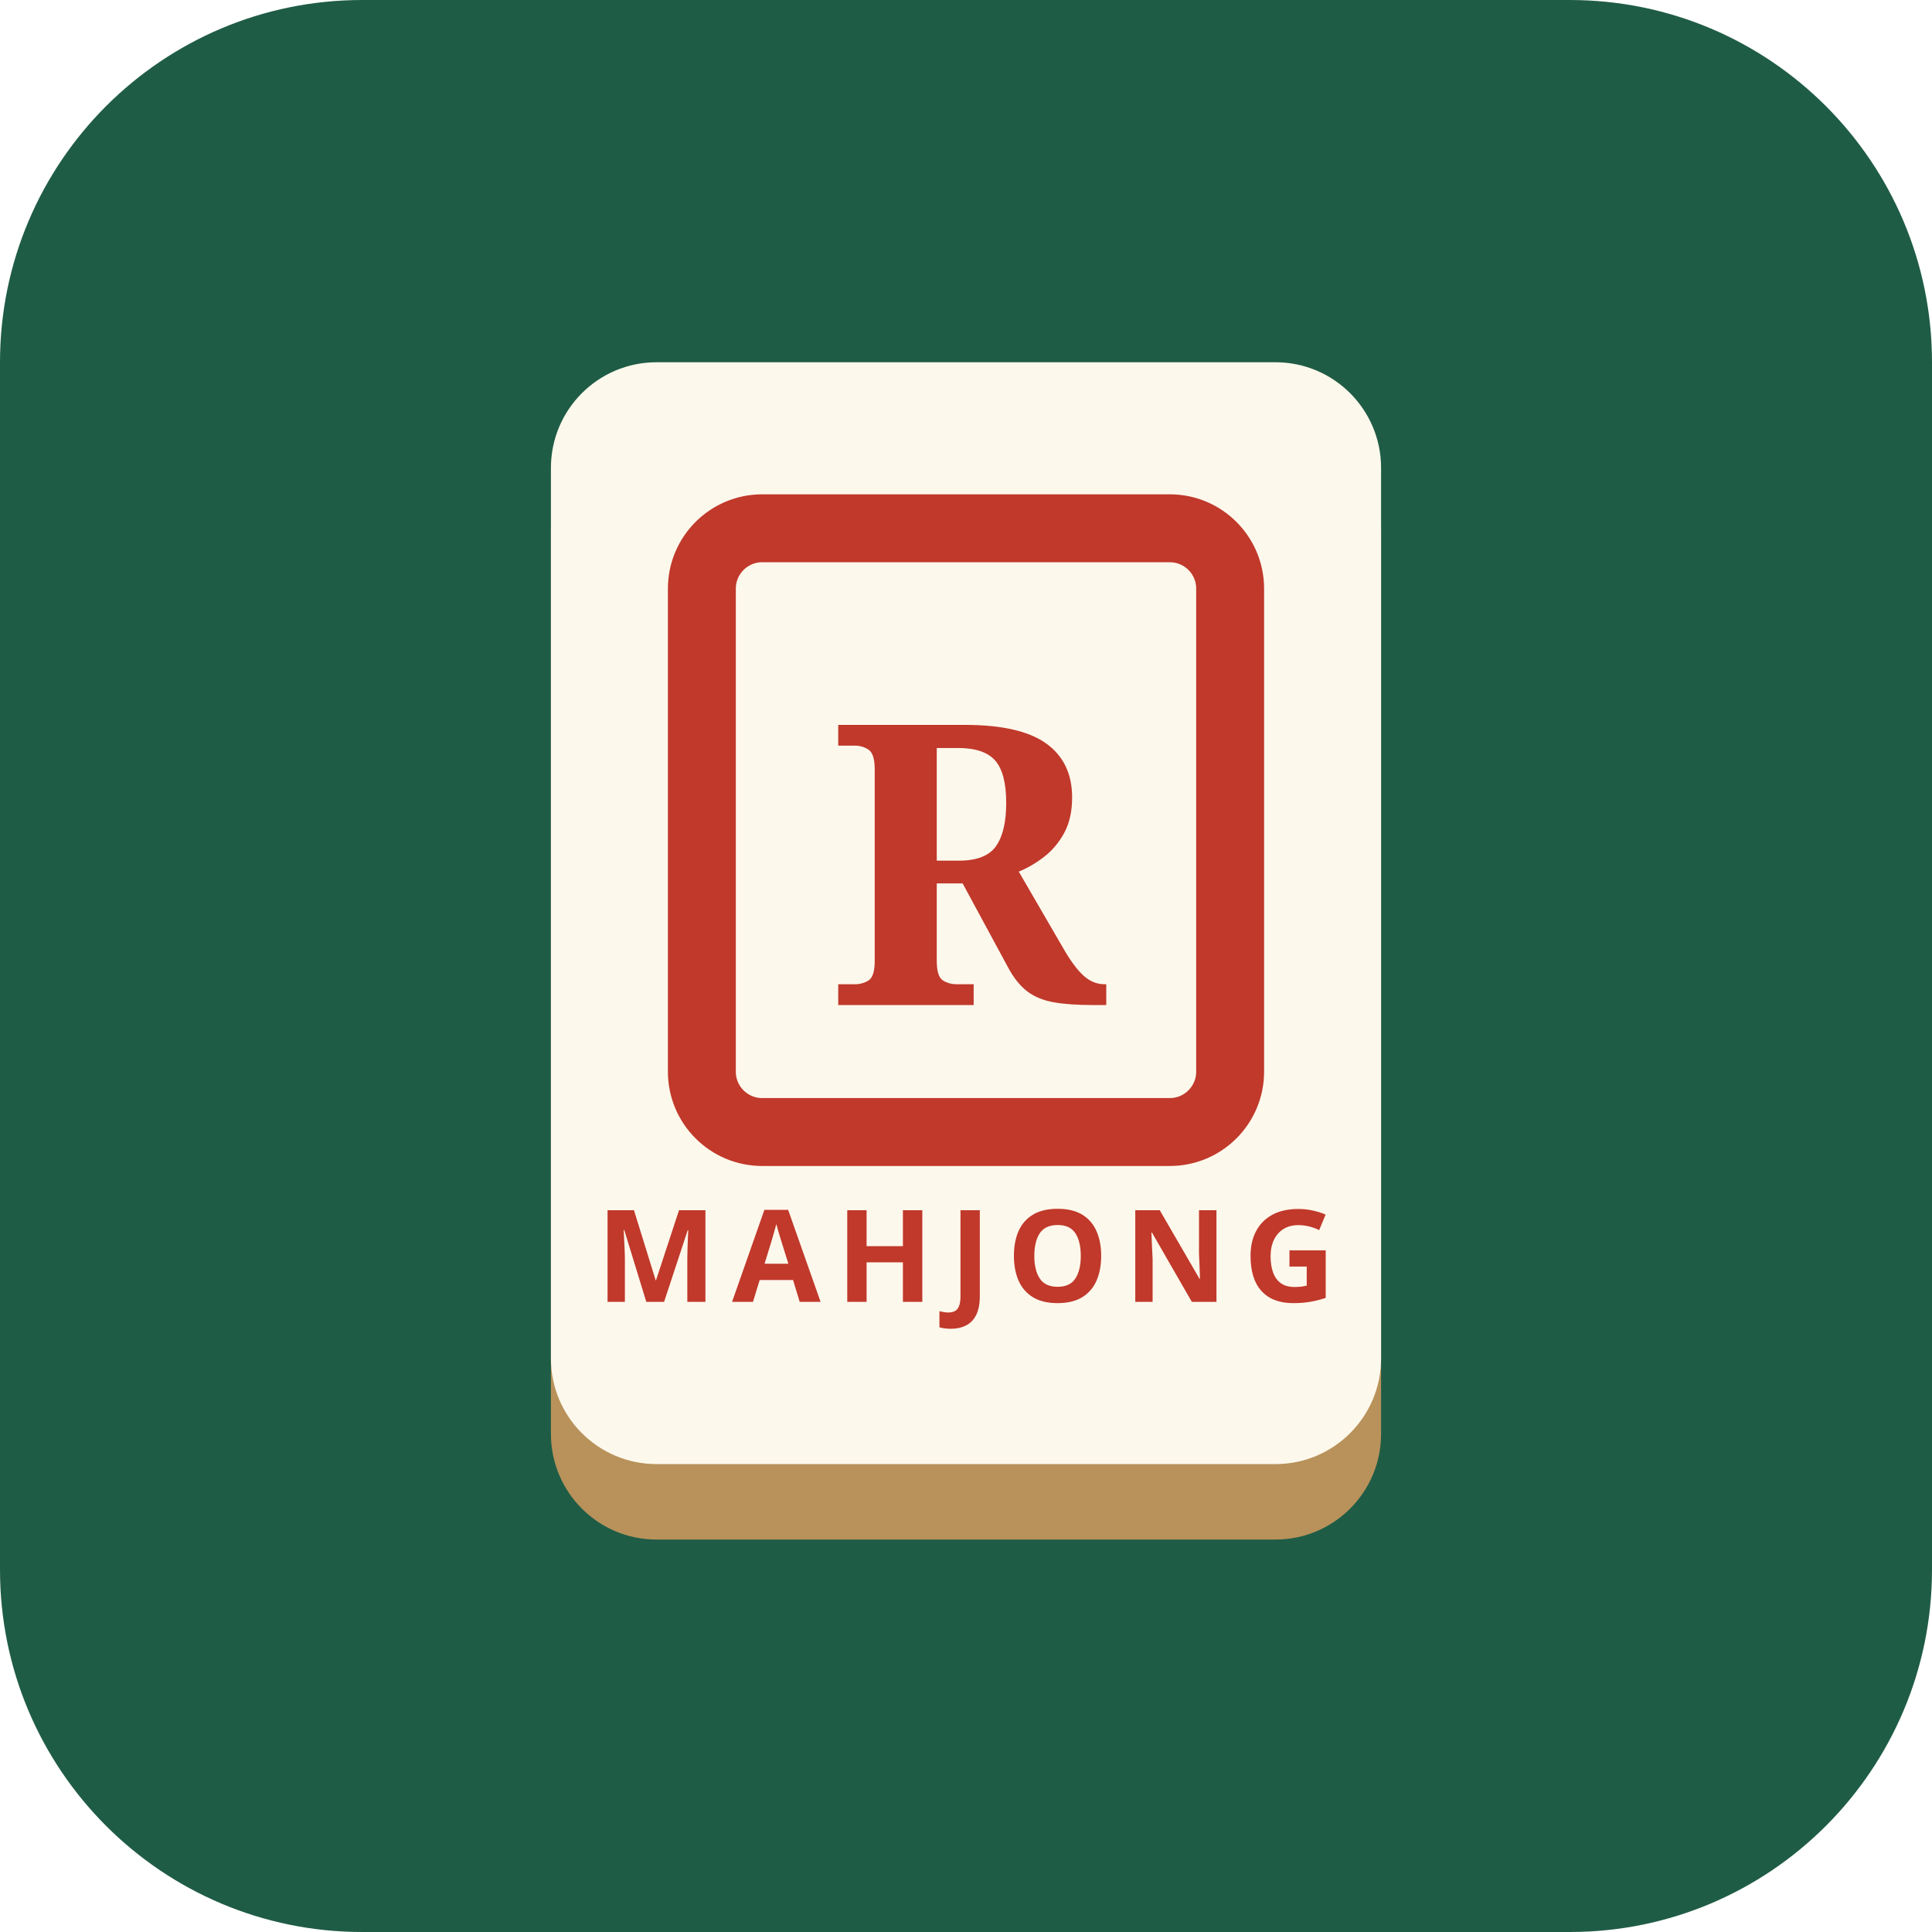
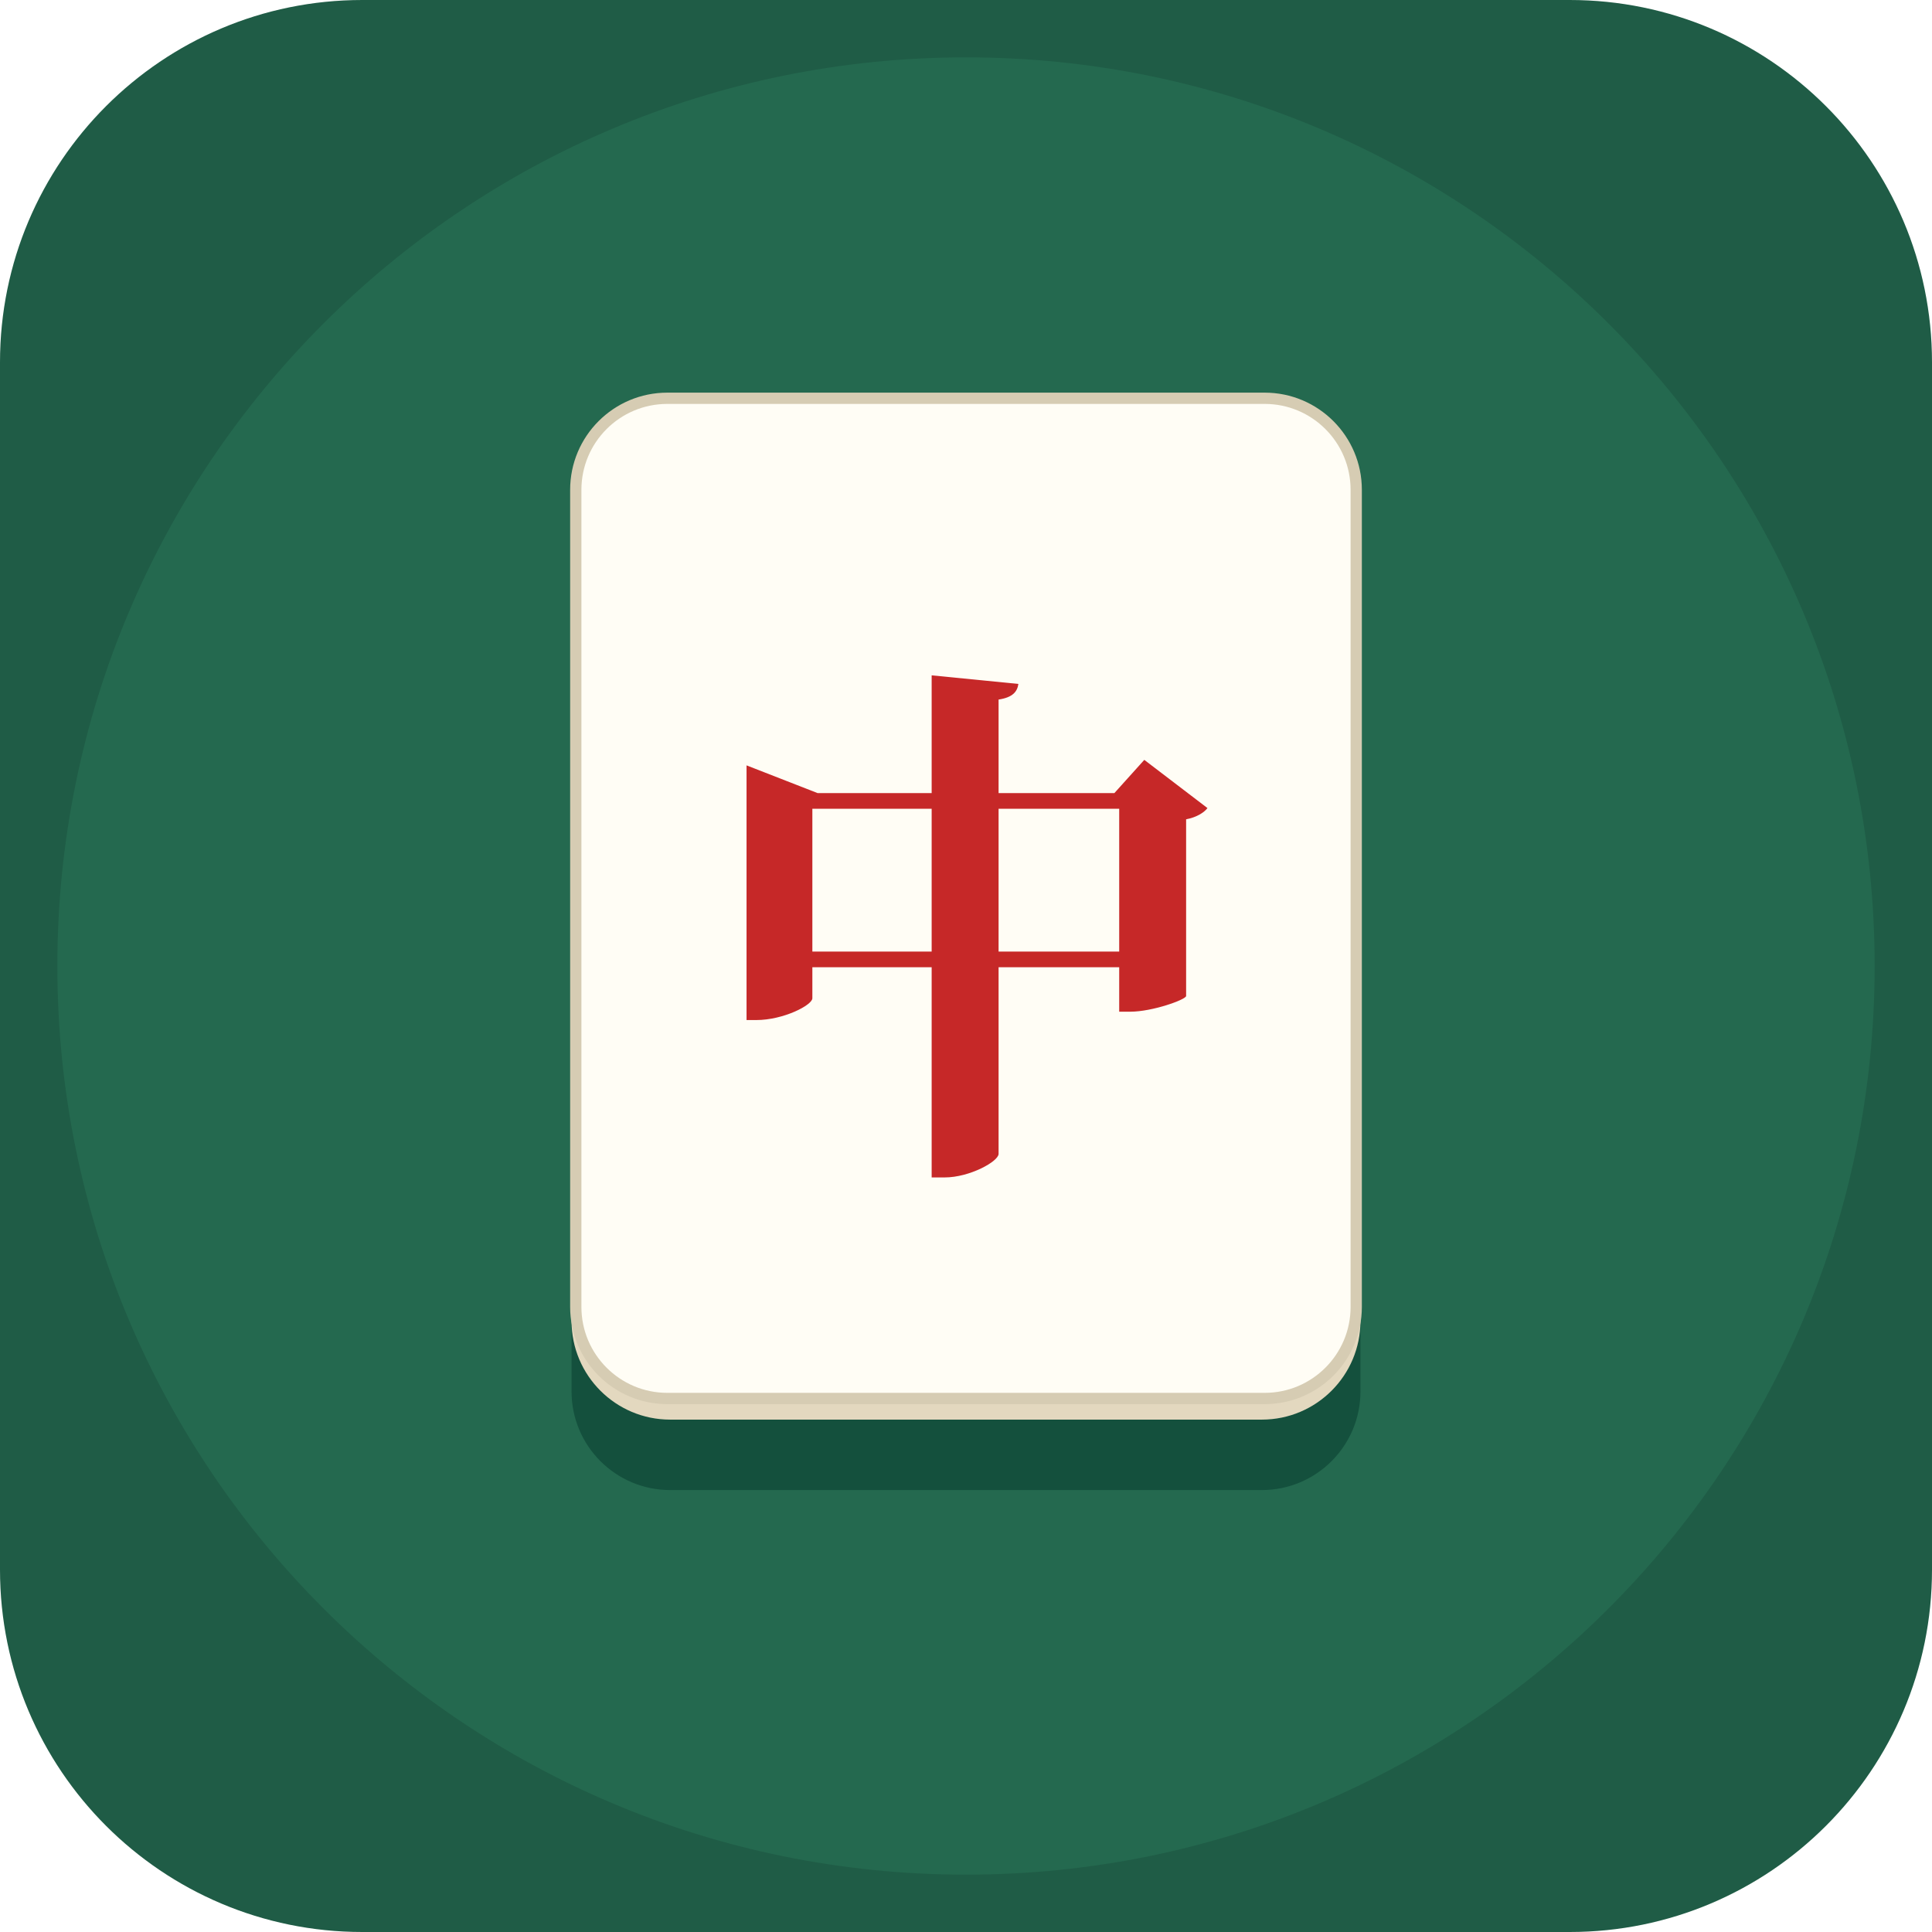
<svg xmlns="http://www.w3.org/2000/svg" viewBox="0 0 512 512">
  <rect width="512" height="512" rx="96" fill="#1f5c46" />
-   <rect x="146" y="112" width="220" height="296" rx="28" fill="#b8925a" />
-   <rect x="146" y="96" width="220" height="292" rx="28" fill="#fdf8ec" />
-   <rect x="186" y="140" width="140" height="160" rx="16" fill="none" stroke="#c0392b" stroke-width="18" />
-   <text x="256" y="226" font-family="Georgia,serif" font-weight="800" font-size="104" fill="#c0392b" text-anchor="middle" dominant-baseline="central">R</text>
-   <text x="256" y="345" font-family="system-ui,sans-serif" font-weight="800" font-size="34" letter-spacing="4" fill="#c0392b" text-anchor="middle">MAHJONG</text>
+   <circle cx="256" cy="256" r="240.8" fill="#24694f" />
+   <g transform="translate(144,99.94667) scale(3.733333)">
+     <rect x="2" y="6" width="56" height="73" rx="7" fill="#14503d" />
+     <rect x="2" y="4" width="56" height="70" rx="7" fill="#e3d8bf" />
+     <rect x="2.3" y="1.5" width="55.4" height="71" rx="6.5" fill="#fffdf5" stroke="#d6ccb3" stroke-width=".8" />
+     <text x="30" y="37" font-size="38" font-weight="700" fill="#c62828" text-anchor="middle" dominant-baseline="central" font-family="'Noto Serif CJK SC','Noto Sans CJK SC','Songti SC',serif">中</text>
+   </g>
</svg>
